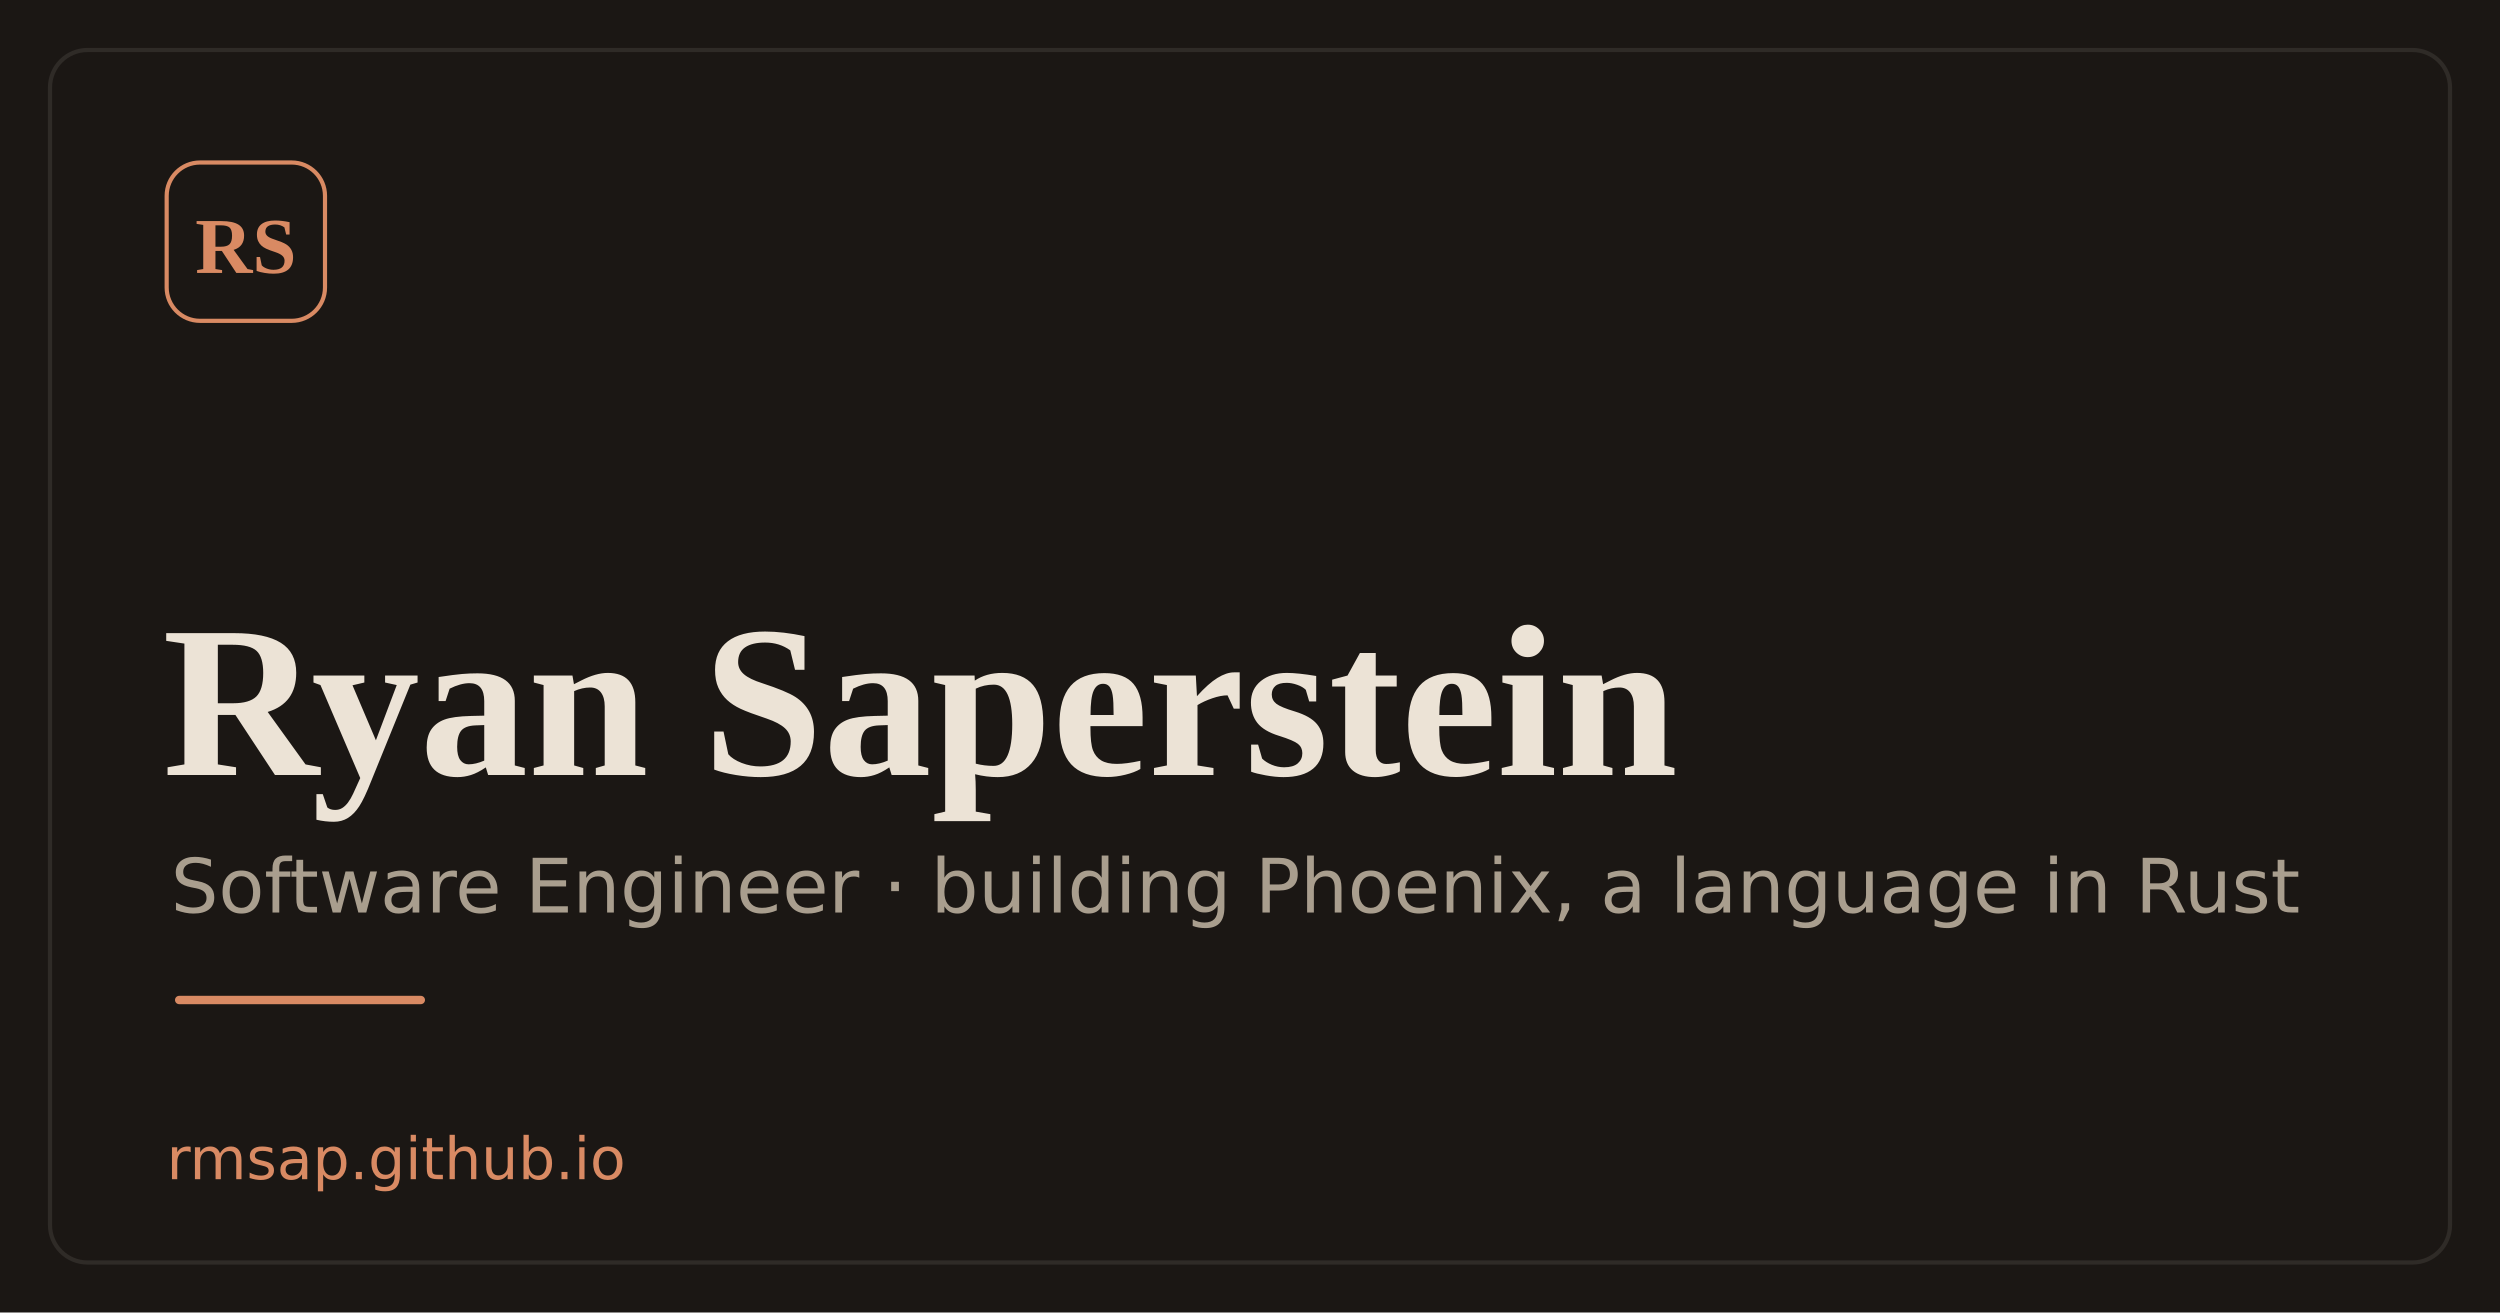
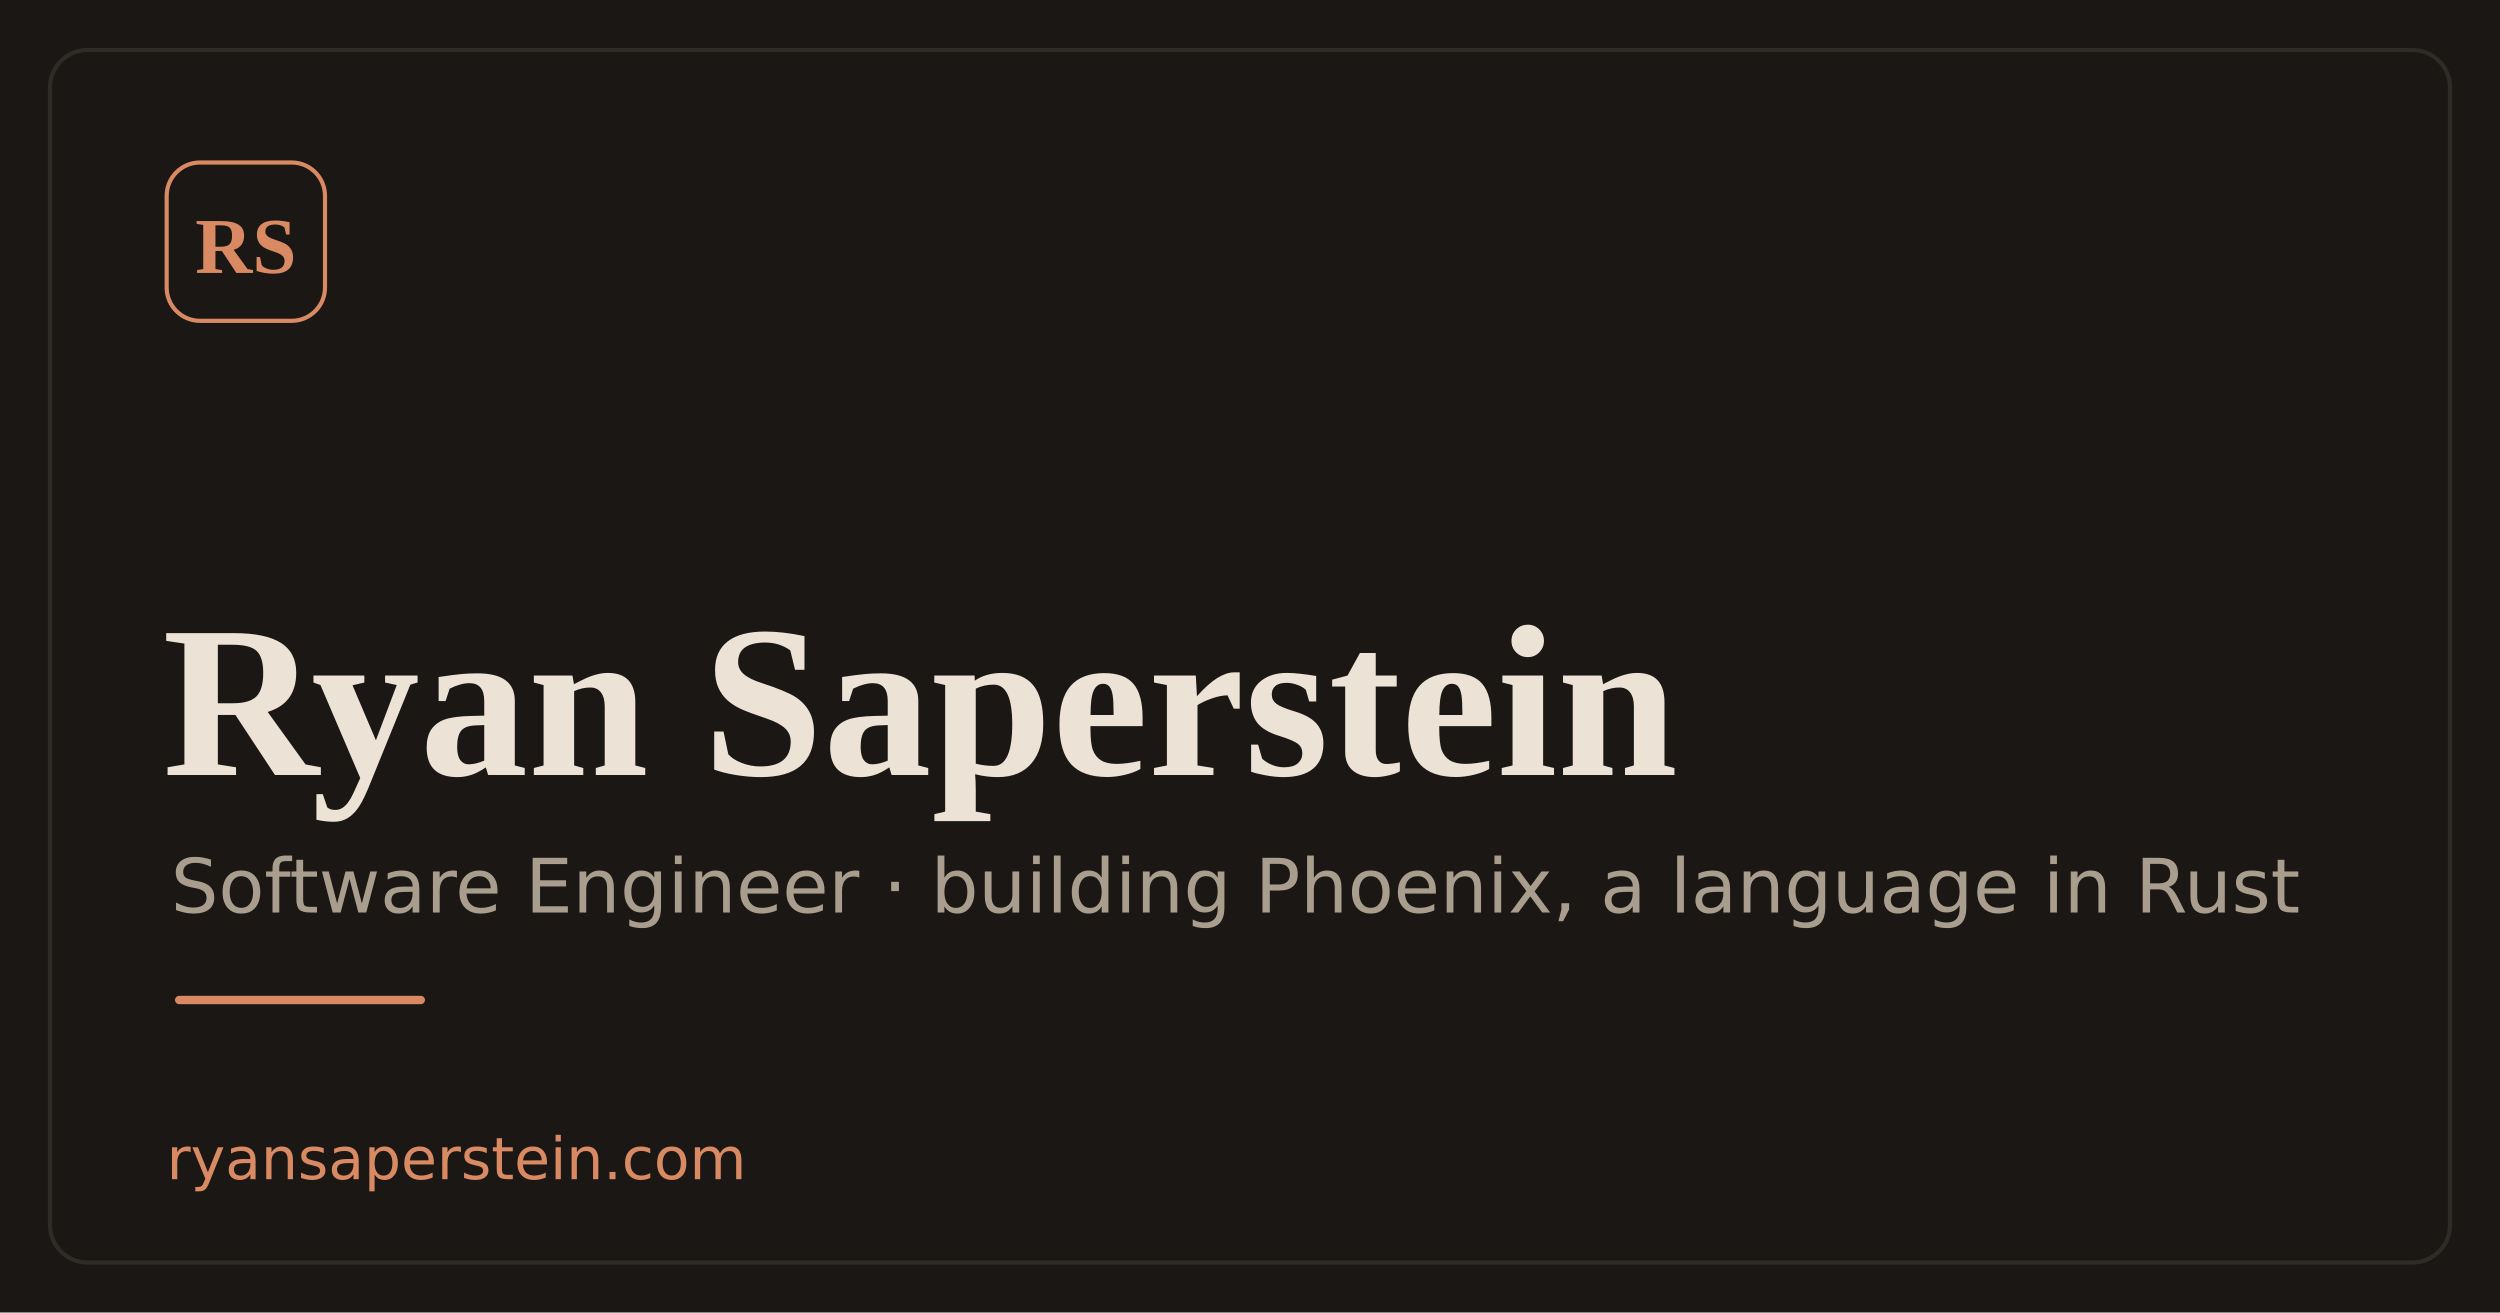
<svg xmlns="http://www.w3.org/2000/svg" width="1200" height="630" viewBox="0 0 1200 630">
  <rect width="1200" height="630" fill="#1b1714" />
  <rect x="24" y="24" width="1152" height="582" rx="18" fill="none" stroke="#ece3d6" stroke-opacity="0.10" stroke-width="2" />
  <rect x="80" y="78" width="76" height="76" rx="16" fill="none" stroke="#d98a63" stroke-width="2" />
  <text x="118" y="131" text-anchor="middle" font-family="Georgia, 'Times New Roman', serif" font-size="38" font-weight="600" fill="#d98a63">RS</text>
  <text x="78" y="372" font-family="Georgia, 'Times New Roman', serif" font-size="104" font-weight="600" fill="#ece3d6">Ryan Saperstein</text>
  <text x="82" y="438" font-family="'DejaVu Sans', sans-serif" font-size="36" fill="#a99e8e">Software Engineer  ·  building Phoenix, a language in Rust</text>
  <rect x="84" y="478" width="120" height="4" rx="2" fill="#d98a63" />
-   <text x="80" y="566" font-family="'DejaVu Sans', sans-serif" font-size="28" fill="#d98a63">rmsap.github.io</text>
+   <text x="80" y="566" font-family="'DejaVu Sans', sans-serif" font-size="28" fill="#d98a63">ryansaperstein.com</text>
</svg>
